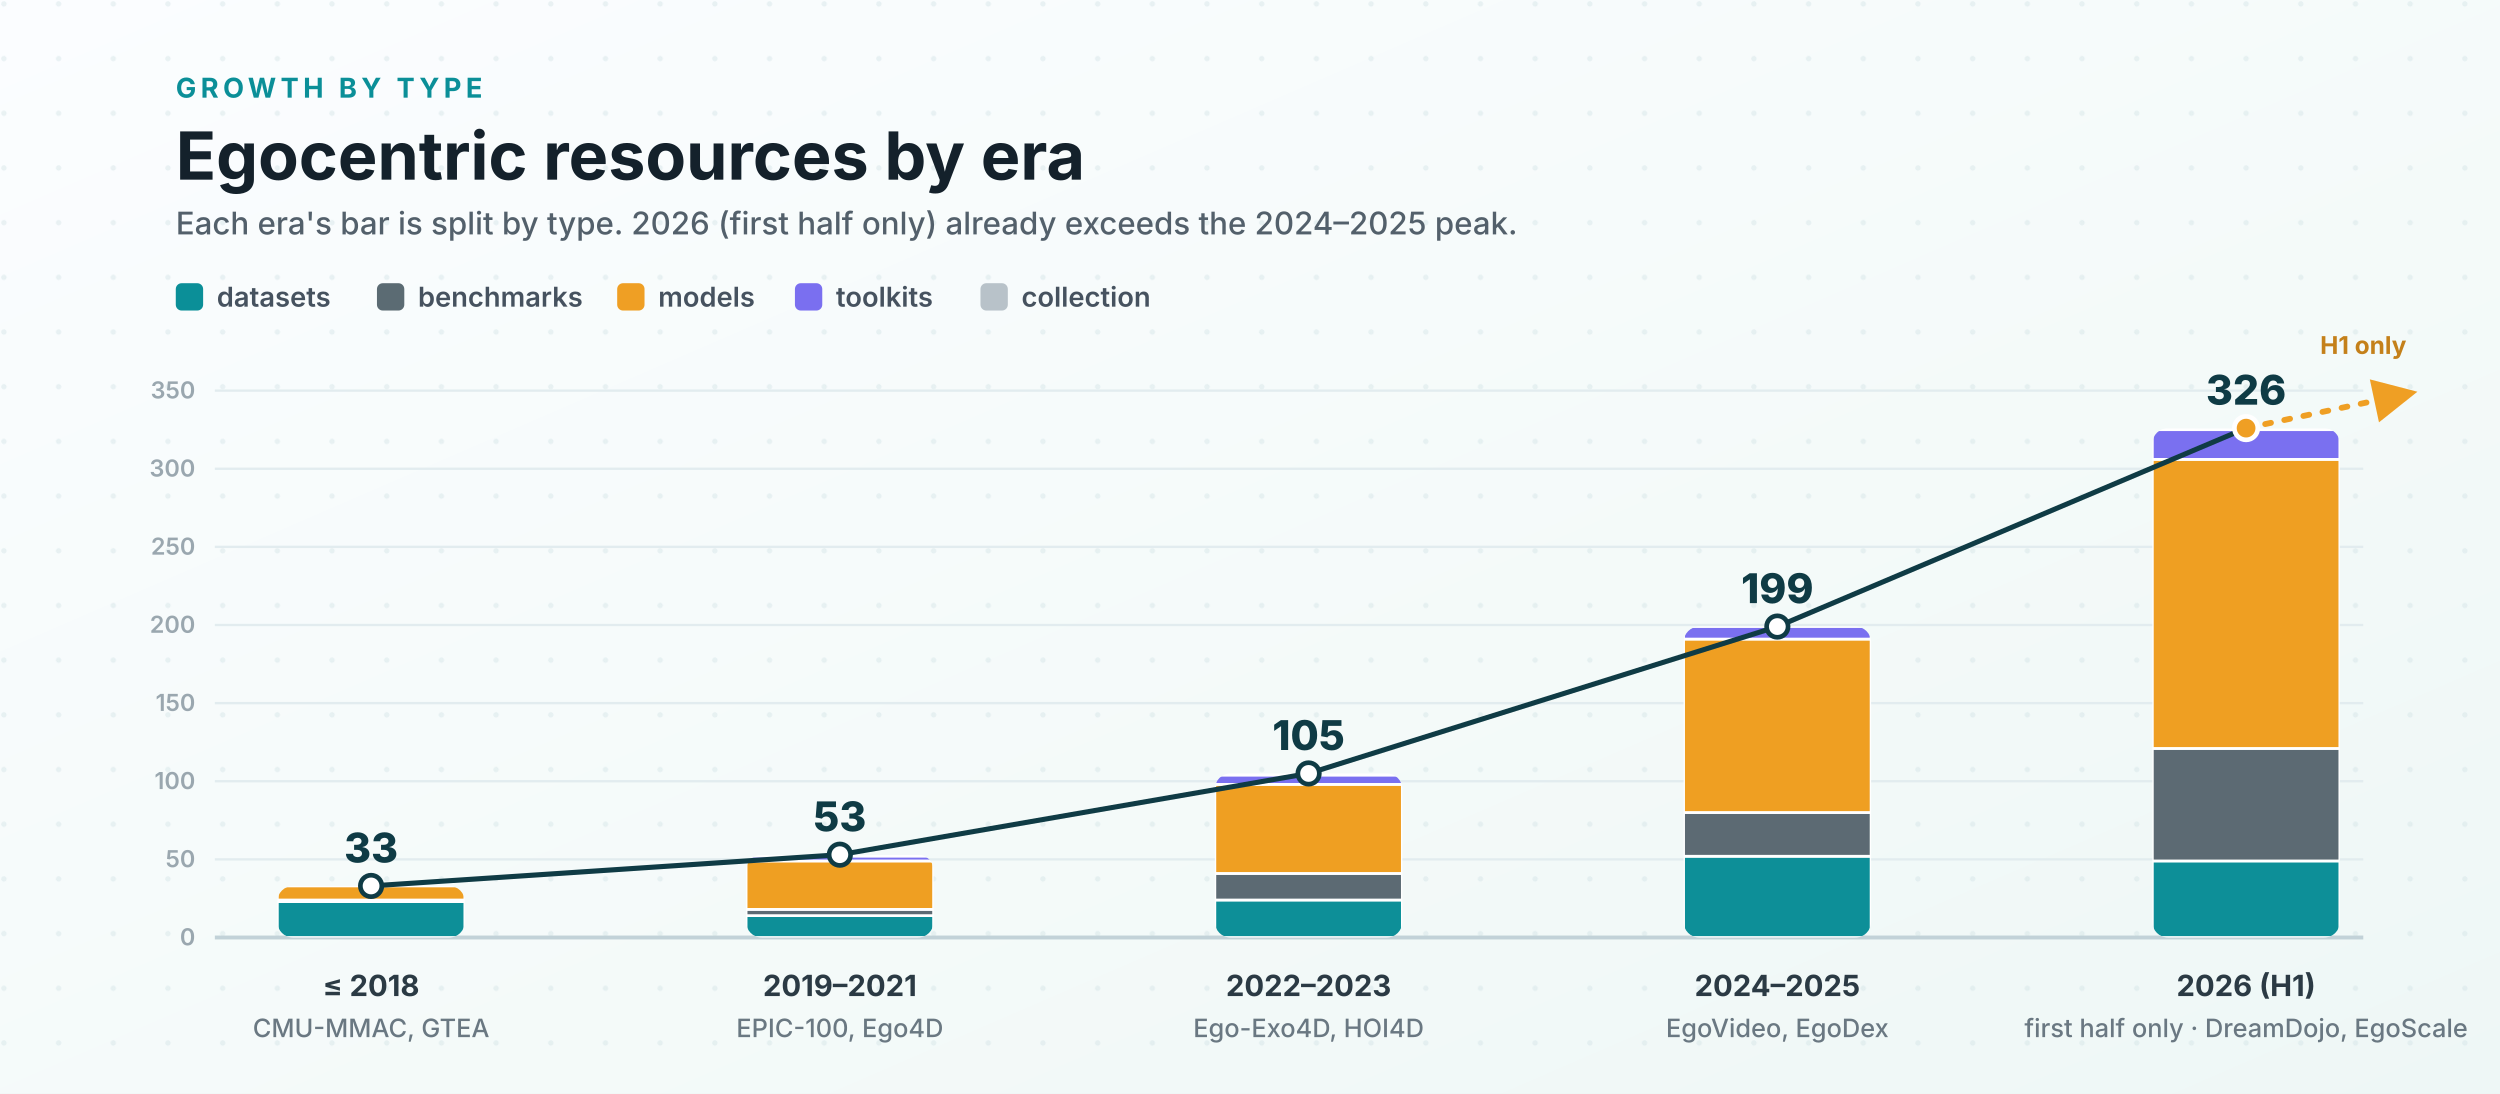
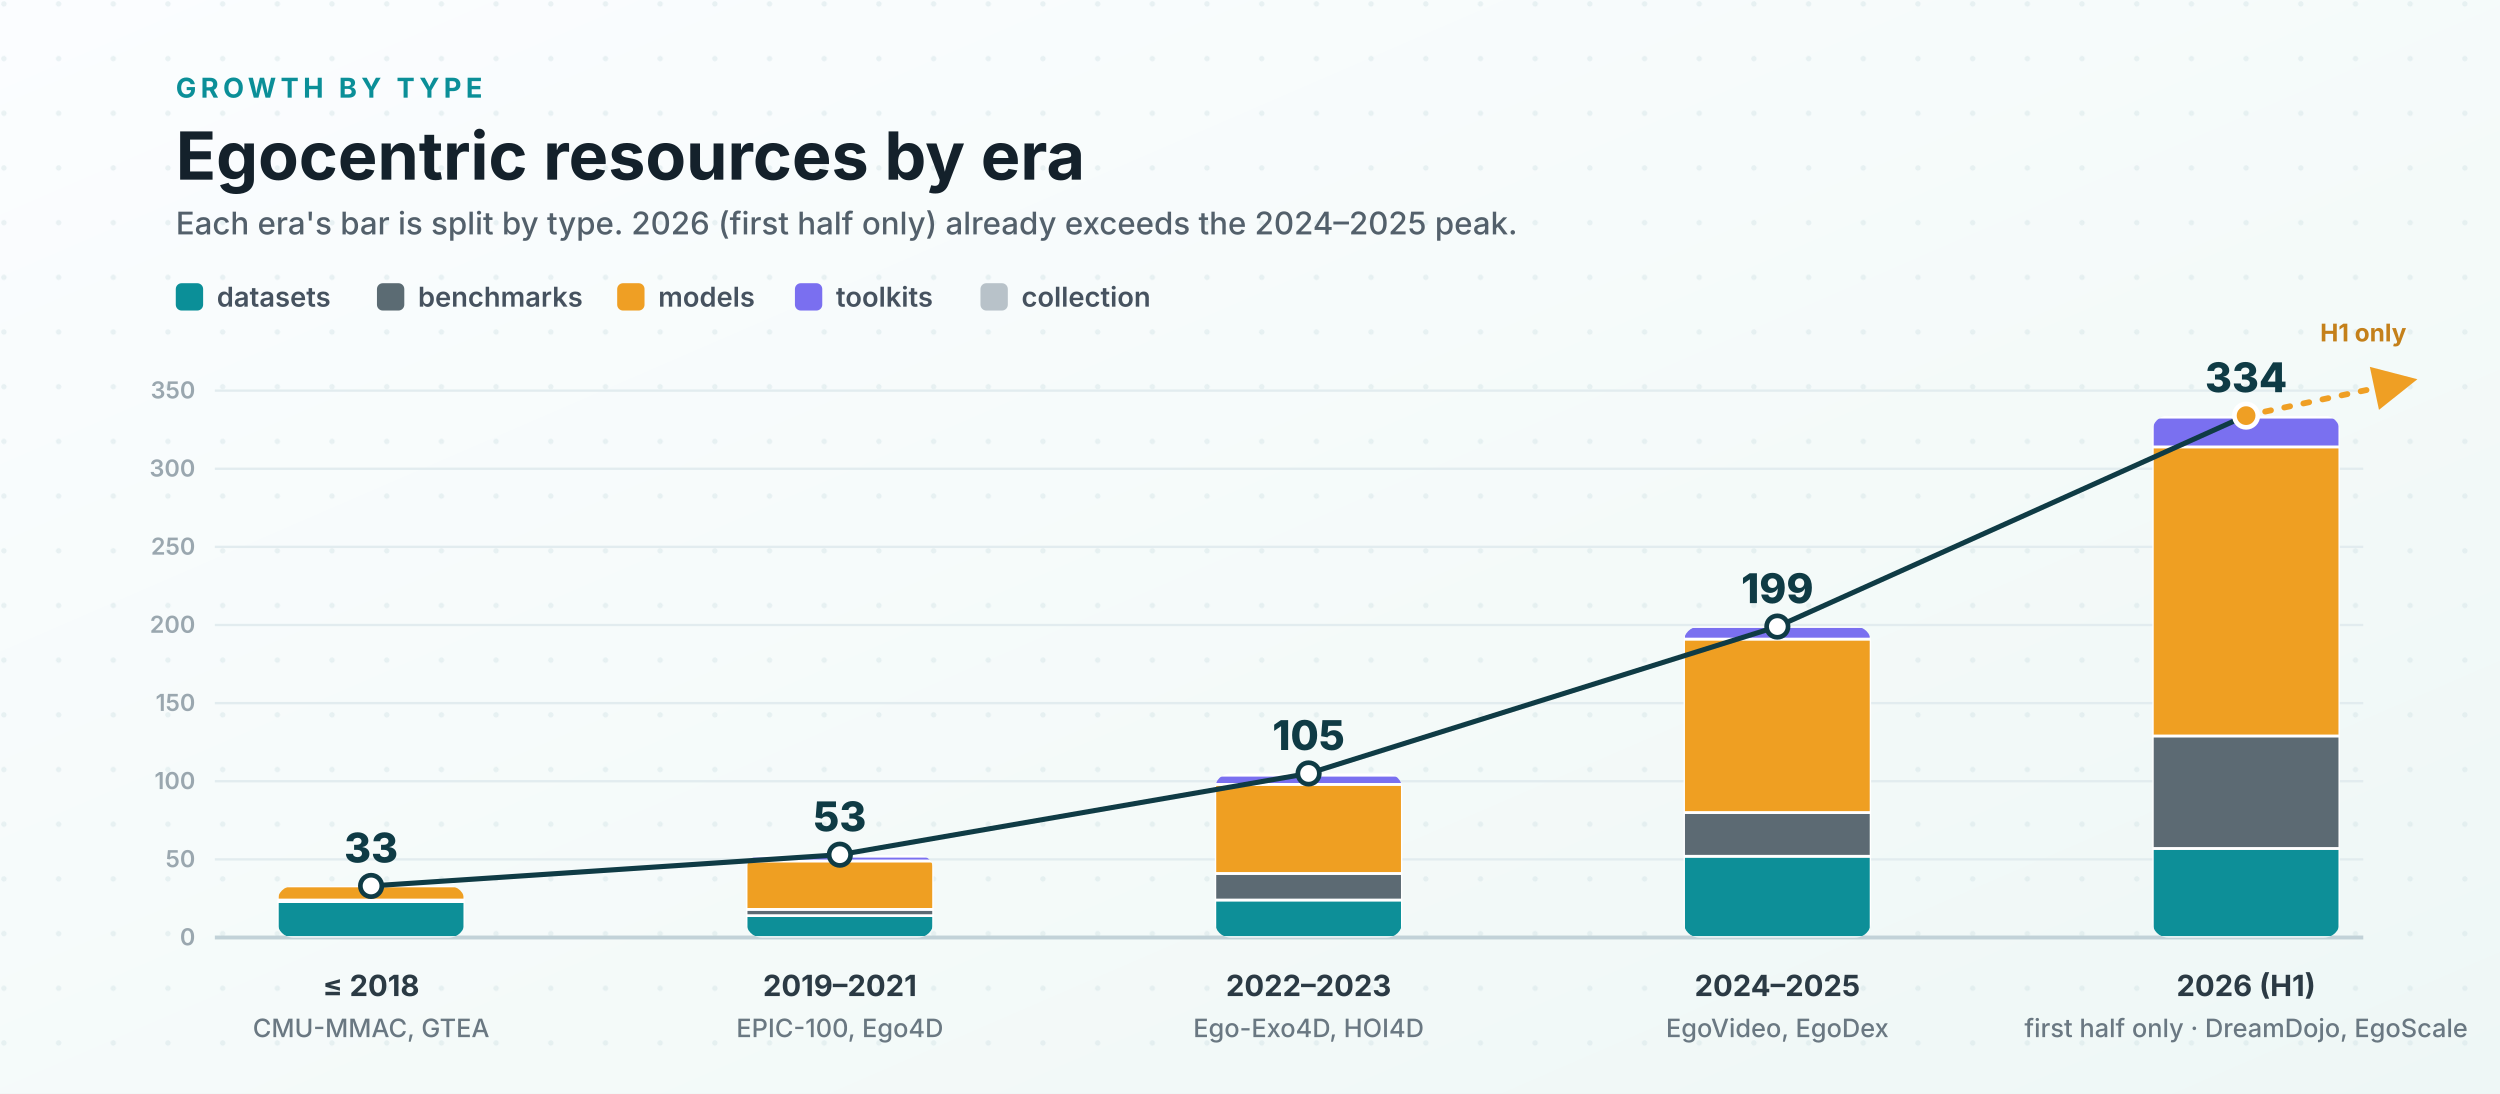
<svg xmlns="http://www.w3.org/2000/svg" viewBox="0 0 1280 560" role="img" aria-labelledby="title desc">
  <defs>
    <linearGradient id="bg" x1="0" x2="1" y1="0" y2="1">
      <stop offset="0" stop-color="#fbfdff" />
      <stop offset="0.6" stop-color="#f4faf9" />
      <stop offset="1" stop-color="#eef7f6" />
    </linearGradient>
    <pattern id="dots" width="28" height="28" patternUnits="userSpaceOnUse">
      <circle cx="2" cy="2" r="1.4" fill="#cfe0e4" opacity="0.4" />
    </pattern>
    <filter id="shadow" x="-14%" y="-14%" width="128%" height="140%">
      <feDropShadow dx="0" dy="6" stdDeviation="7" flood-color="#0f2a33" flood-opacity="0.12" />
    </filter>
    <marker id="up" viewBox="0 0 10 10" refX="6.5" refY="5" markerWidth="7.5" markerHeight="7.5" orient="auto-start-reverse">
      <path d="M0 0 L10 5 L0 10 z" fill="#ef9f24" />
    </marker>
    <clipPath id="c1">
      <rect x="142" y="453.6" width="96" height="26.4" rx="8" />
    </clipPath>
    <clipPath id="c2">
      <rect x="382" y="437.6" width="96" height="42.4" rx="8" />
    </clipPath>
    <clipPath id="c3">
      <rect x="622" y="396" width="96" height="84" rx="8" />
    </clipPath>
    <clipPath id="c4">
      <rect x="862" y="320.8" width="96" height="159.2" rx="8" />
    </clipPath>
    <clipPath id="c5">
-       <rect x="1102" y="219.2" width="96" height="260.8" rx="8" />
+       <rect x="1102" y="212.8" width="96" height="267.2" rx="8" />
    </clipPath>
    <style>
      .ink { fill: #14212b; }
      .kicker { font: 700 14px system-ui, -apple-system, "Segoe UI", sans-serif; fill: #0b8f98; letter-spacing: .16em; }
      .title { font: 700 34px system-ui, -apple-system, "Segoe UI", sans-serif; }
      .subtitle { font: 500 16px system-ui, -apple-system, "Segoe UI", sans-serif; fill: #53606b; }
      .count { font: 800 21px system-ui, -apple-system, "Segoe UI", sans-serif; fill: #0f3b45; }
      .era { font: 700 15px system-ui, -apple-system, "Segoe UI", sans-serif; fill: #2b3a44; }
      .anchor { font: 500 13px system-ui, -apple-system, "Segoe UI", sans-serif; fill: #6a7882; }
      .grid { stroke: #e2ecef; stroke-width: 1.2; }
      .gridlabel { font: 600 12px system-ui, -apple-system, "Segoe UI", sans-serif; fill: #9aa7af; }
      .axis { stroke: #c2d2d8; stroke-width: 2; }
      .trend { stroke: #0f3b45; stroke-width: 2.6; fill: none; stroke-linejoin: round; stroke-linecap: round; }
      .proj { stroke: #ef9f24; stroke-width: 3; fill: none; stroke-dasharray: 3 7; stroke-linecap: round; }
      .note { font: 700 12.5px system-ui, -apple-system, "Segoe UI", sans-serif; fill: #c4801a; }
      .seg { stroke: #ffffff; stroke-width: 1.4; }
      .lg { font: 600 14px system-ui, -apple-system, "Segoe UI", sans-serif; fill: #46525f; }
    </style>
  </defs>
  <rect width="1280" height="560" fill="url(#bg)" />
  <rect width="1280" height="560" fill="url(#dots)" />
  <text class="kicker" x="90" y="50">GROWTH BY TYPE</text>
  <text class="title ink" x="90" y="92">Egocentric resources by era</text>
  <text class="subtitle" x="90" y="120">Each era's bar is split by type. 2026 (first half only) already exceeds the 2024–2025 peak.</text>
  <g>
    <rect x="90" y="145" width="14" height="14" rx="3" fill="#0b8f98" />
    <text class="lg" x="111" y="157">datasets</text>
    <rect x="193" y="145" width="14" height="14" rx="3" fill="#5b6b73" />
    <text class="lg" x="214" y="157">benchmarks</text>
    <rect x="316" y="145" width="14" height="14" rx="3" fill="#ef9f24" />
    <text class="lg" x="337" y="157">models</text>
    <rect x="407" y="145" width="14" height="14" rx="3" fill="#7a6ff0" />
    <text class="lg" x="428" y="157">toolkits</text>
    <rect x="502" y="145" width="14" height="14" rx="3" fill="#b8c2c9" />
    <text class="lg" x="523" y="157">collection</text>
  </g>
  <line class="grid" x1="110" y1="440" x2="1210" y2="440" />
  <text class="gridlabel" x="100" y="444" text-anchor="end">50</text>
  <line class="grid" x1="110" y1="400" x2="1210" y2="400" />
  <text class="gridlabel" x="100" y="404" text-anchor="end">100</text>
  <line class="grid" x1="110" y1="360" x2="1210" y2="360" />
  <text class="gridlabel" x="100" y="364" text-anchor="end">150</text>
  <line class="grid" x1="110" y1="320" x2="1210" y2="320" />
  <text class="gridlabel" x="100" y="324" text-anchor="end">200</text>
  <line class="grid" x1="110" y1="280" x2="1210" y2="280" />
  <text class="gridlabel" x="100" y="284" text-anchor="end">250</text>
  <line class="grid" x1="110" y1="240" x2="1210" y2="240" />
  <text class="gridlabel" x="100" y="244" text-anchor="end">300</text>
  <line class="grid" x1="110" y1="200" x2="1210" y2="200" />
  <text class="gridlabel" x="100" y="204" text-anchor="end">350</text>
  <text class="gridlabel" x="100" y="484" text-anchor="end">0</text>
  <line class="axis" x1="110" y1="480" x2="1210" y2="480" />
  <g clip-path="url(#c1)" filter="url(#shadow)">
    <rect class="seg" x="142" y="461.6" width="96" height="18.4" fill="#0b8f98" />
    <rect class="seg" x="142" y="460.8" width="96" height="0.8" fill="#5b6b73" />
    <rect class="seg" x="142" y="453.6" width="96" height="7.2" fill="#ef9f24" />
  </g>
  <g clip-path="url(#c2)" filter="url(#shadow)">
    <rect class="seg" x="382" y="468.8" width="96" height="11.2" fill="#0b8f98" />
    <rect class="seg" x="382" y="465.6" width="96" height="3.2" fill="#5b6b73" />
    <rect class="seg" x="382" y="440.8" width="96" height="24.8" fill="#ef9f24" />
    <rect class="seg" x="382" y="438.4" width="96" height="2.4" fill="#7a6ff0" />
  </g>
  <g clip-path="url(#c3)" filter="url(#shadow)">
    <rect class="seg" x="622" y="460.8" width="96" height="19.2" fill="#0b8f98" />
    <rect class="seg" x="622" y="447.2" width="96" height="13.6" fill="#5b6b73" />
    <rect class="seg" x="622" y="401.6" width="96" height="45.6" fill="#ef9f24" />
    <rect class="seg" x="622" y="396.8" width="96" height="4.8" fill="#7a6ff0" />
    <rect class="seg" x="622" y="396" width="96" height="0.8" fill="#b8c2c9" />
  </g>
  <g clip-path="url(#c4)" filter="url(#shadow)">
    <rect class="seg" x="862" y="438.4" width="96" height="41.6" fill="#0b8f98" />
    <rect class="seg" x="862" y="416" width="96" height="22.4" fill="#5b6b73" />
    <rect class="seg" x="862" y="327.2" width="96" height="88.8" fill="#ef9f24" />
    <rect class="seg" x="862" y="320.8" width="96" height="6.4" fill="#7a6ff0" />
  </g>
  <g clip-path="url(#c5)" filter="url(#shadow)">
-     <rect class="seg" x="1102" y="440.8" width="96" height="39.2" fill="#0b8f98" />
-     <rect class="seg" x="1102" y="383.2" width="96" height="57.6" fill="#5b6b73" />
-     <rect class="seg" x="1102" y="235.2" width="96" height="148" fill="#ef9f24" />
-     <rect class="seg" x="1102" y="220" width="96" height="15.2" fill="#7a6ff0" />
+     <rect class="seg" x="1102" y="434.4" width="96" height="45.6" fill="#0b8f98" />
+     <rect class="seg" x="1102" y="376.8" width="96" height="57.6" fill="#5b6b73" />
+     <rect class="seg" x="1102" y="228.8" width="96" height="148" fill="#ef9f24" />
+     <rect class="seg" x="1102" y="213.6" width="96" height="15.2" fill="#7a6ff0" />
  </g>
-   <polyline class="trend" points="190,453.6 430,437.6 670,396 910,320.8 1150,219.2" />
-   <path class="proj" d="M1150 219.2 L1230 202.2" marker-end="url(#up)" />
-   <text class="note" x="1210" y="181.2" text-anchor="middle">H1 only</text>
+   <polyline class="trend" points="190,453.6 430,437.6 670,396 910,320.8 1150,212.8" />
+   <path class="proj" d="M1150 212.8 L1230 195.8" marker-end="url(#up)" />
+   <text class="note" x="1210" y="174.8" text-anchor="middle">H1 only</text>
  <g>
    <circle cx="190" cy="453.6" r="5.5" fill="#ffffff" stroke="#0f3b45" stroke-width="2.4" />
    <circle cx="430" cy="437.6" r="5.5" fill="#ffffff" stroke="#0f3b45" stroke-width="2.4" />
    <circle cx="670" cy="396" r="5.5" fill="#ffffff" stroke="#0f3b45" stroke-width="2.4" />
    <circle cx="910" cy="320.8" r="5.5" fill="#ffffff" stroke="#0f3b45" stroke-width="2.4" />
-     <circle cx="1150" cy="219.2" r="6" fill="#ef9f24" stroke="#ffffff" stroke-width="2.4" />
+     <circle cx="1150" cy="212.8" r="6" fill="#ef9f24" stroke="#ffffff" stroke-width="2.4" />
  </g>
  <text class="count" x="190" y="441.6" text-anchor="middle">33</text>
  <text class="count" x="430" y="425.6" text-anchor="middle">53</text>
  <text class="count" x="670" y="384" text-anchor="middle">105</text>
  <text class="count" x="910" y="308.8" text-anchor="middle">199</text>
-   <text class="count" x="1150" y="207.2" text-anchor="middle">326</text>
+   <text class="count" x="1150" y="200.8" text-anchor="middle">334</text>
  <text class="era" x="190" y="510" text-anchor="middle">≤ 2018</text>
  <text class="anchor" x="190" y="531" text-anchor="middle">CMU-MMAC, GTEA</text>
  <text class="era" x="430" y="510" text-anchor="middle">2019–2021</text>
  <text class="anchor" x="430" y="531" text-anchor="middle">EPIC-100, Ego4D</text>
  <text class="era" x="670" y="510" text-anchor="middle">2022–2023</text>
  <text class="anchor" x="670" y="531" text-anchor="middle">Ego-Exo4D, HOI4D</text>
  <text class="era" x="910" y="510" text-anchor="middle">2024–2025</text>
  <text class="anchor" x="910" y="531" text-anchor="middle">EgoVideo, EgoDex</text>
  <text class="era" x="1150" y="510" text-anchor="middle">2026 (H1)</text>
  <text class="anchor" x="1150" y="531" text-anchor="middle">first half only · DreamDojo, EgoScale</text>
</svg>
